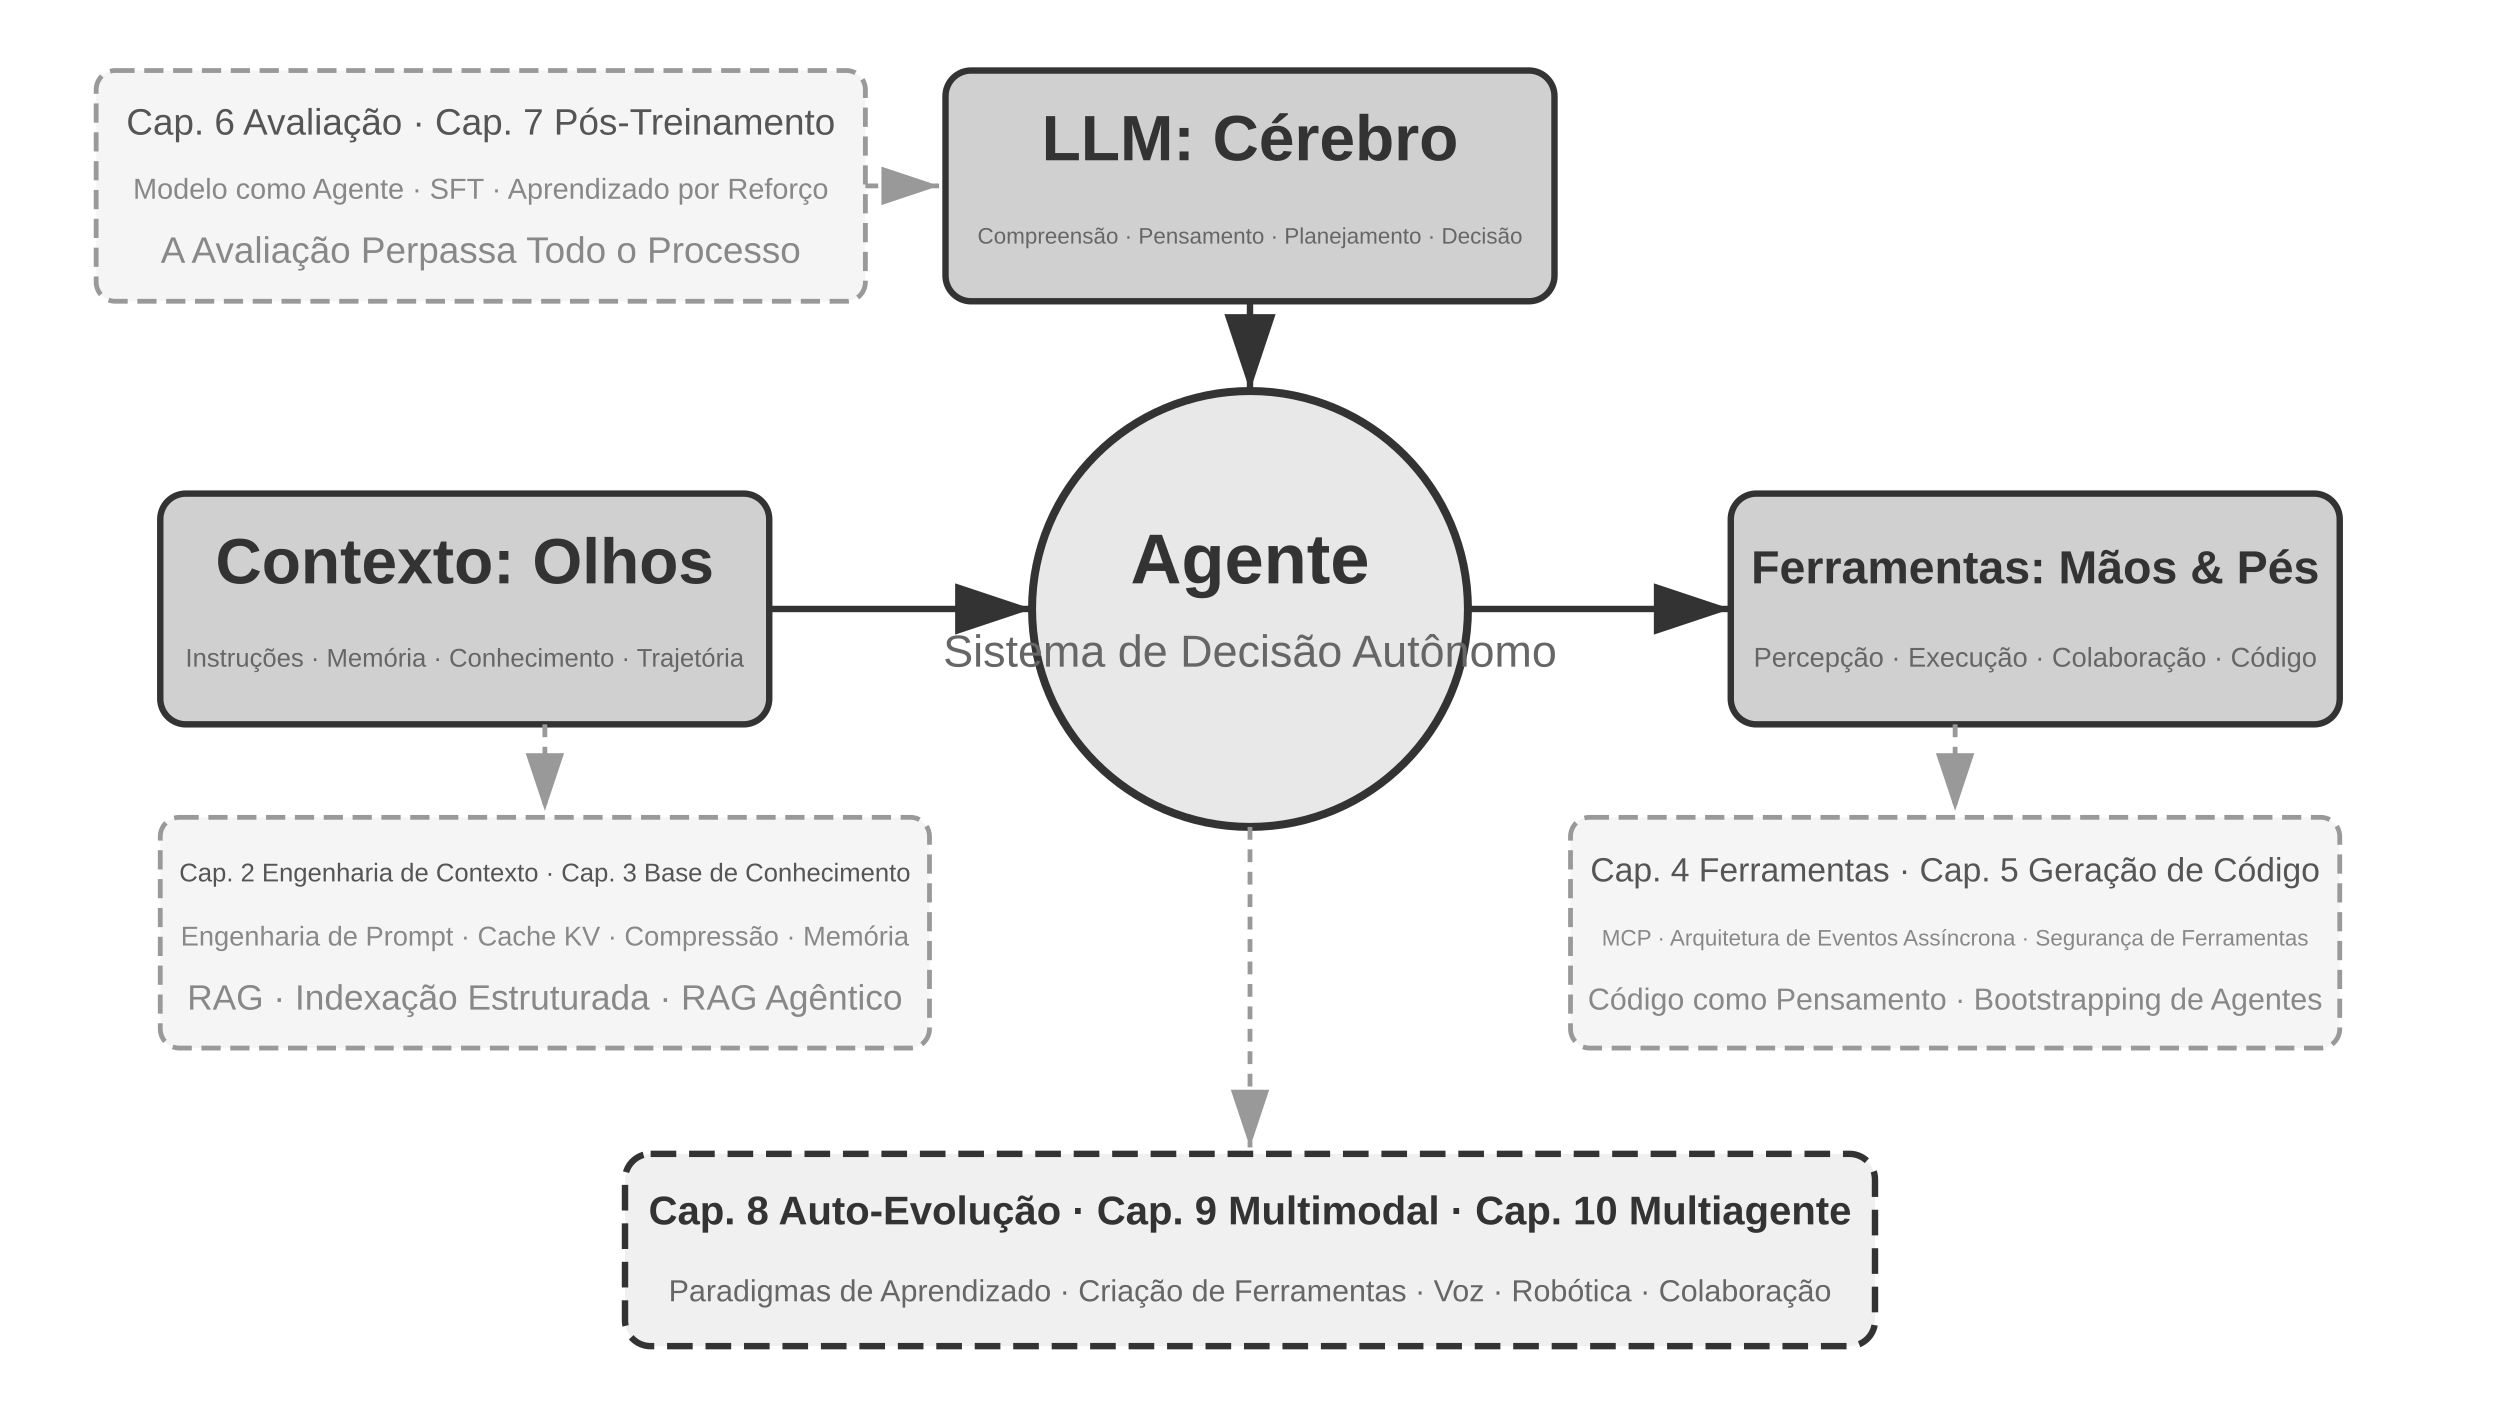
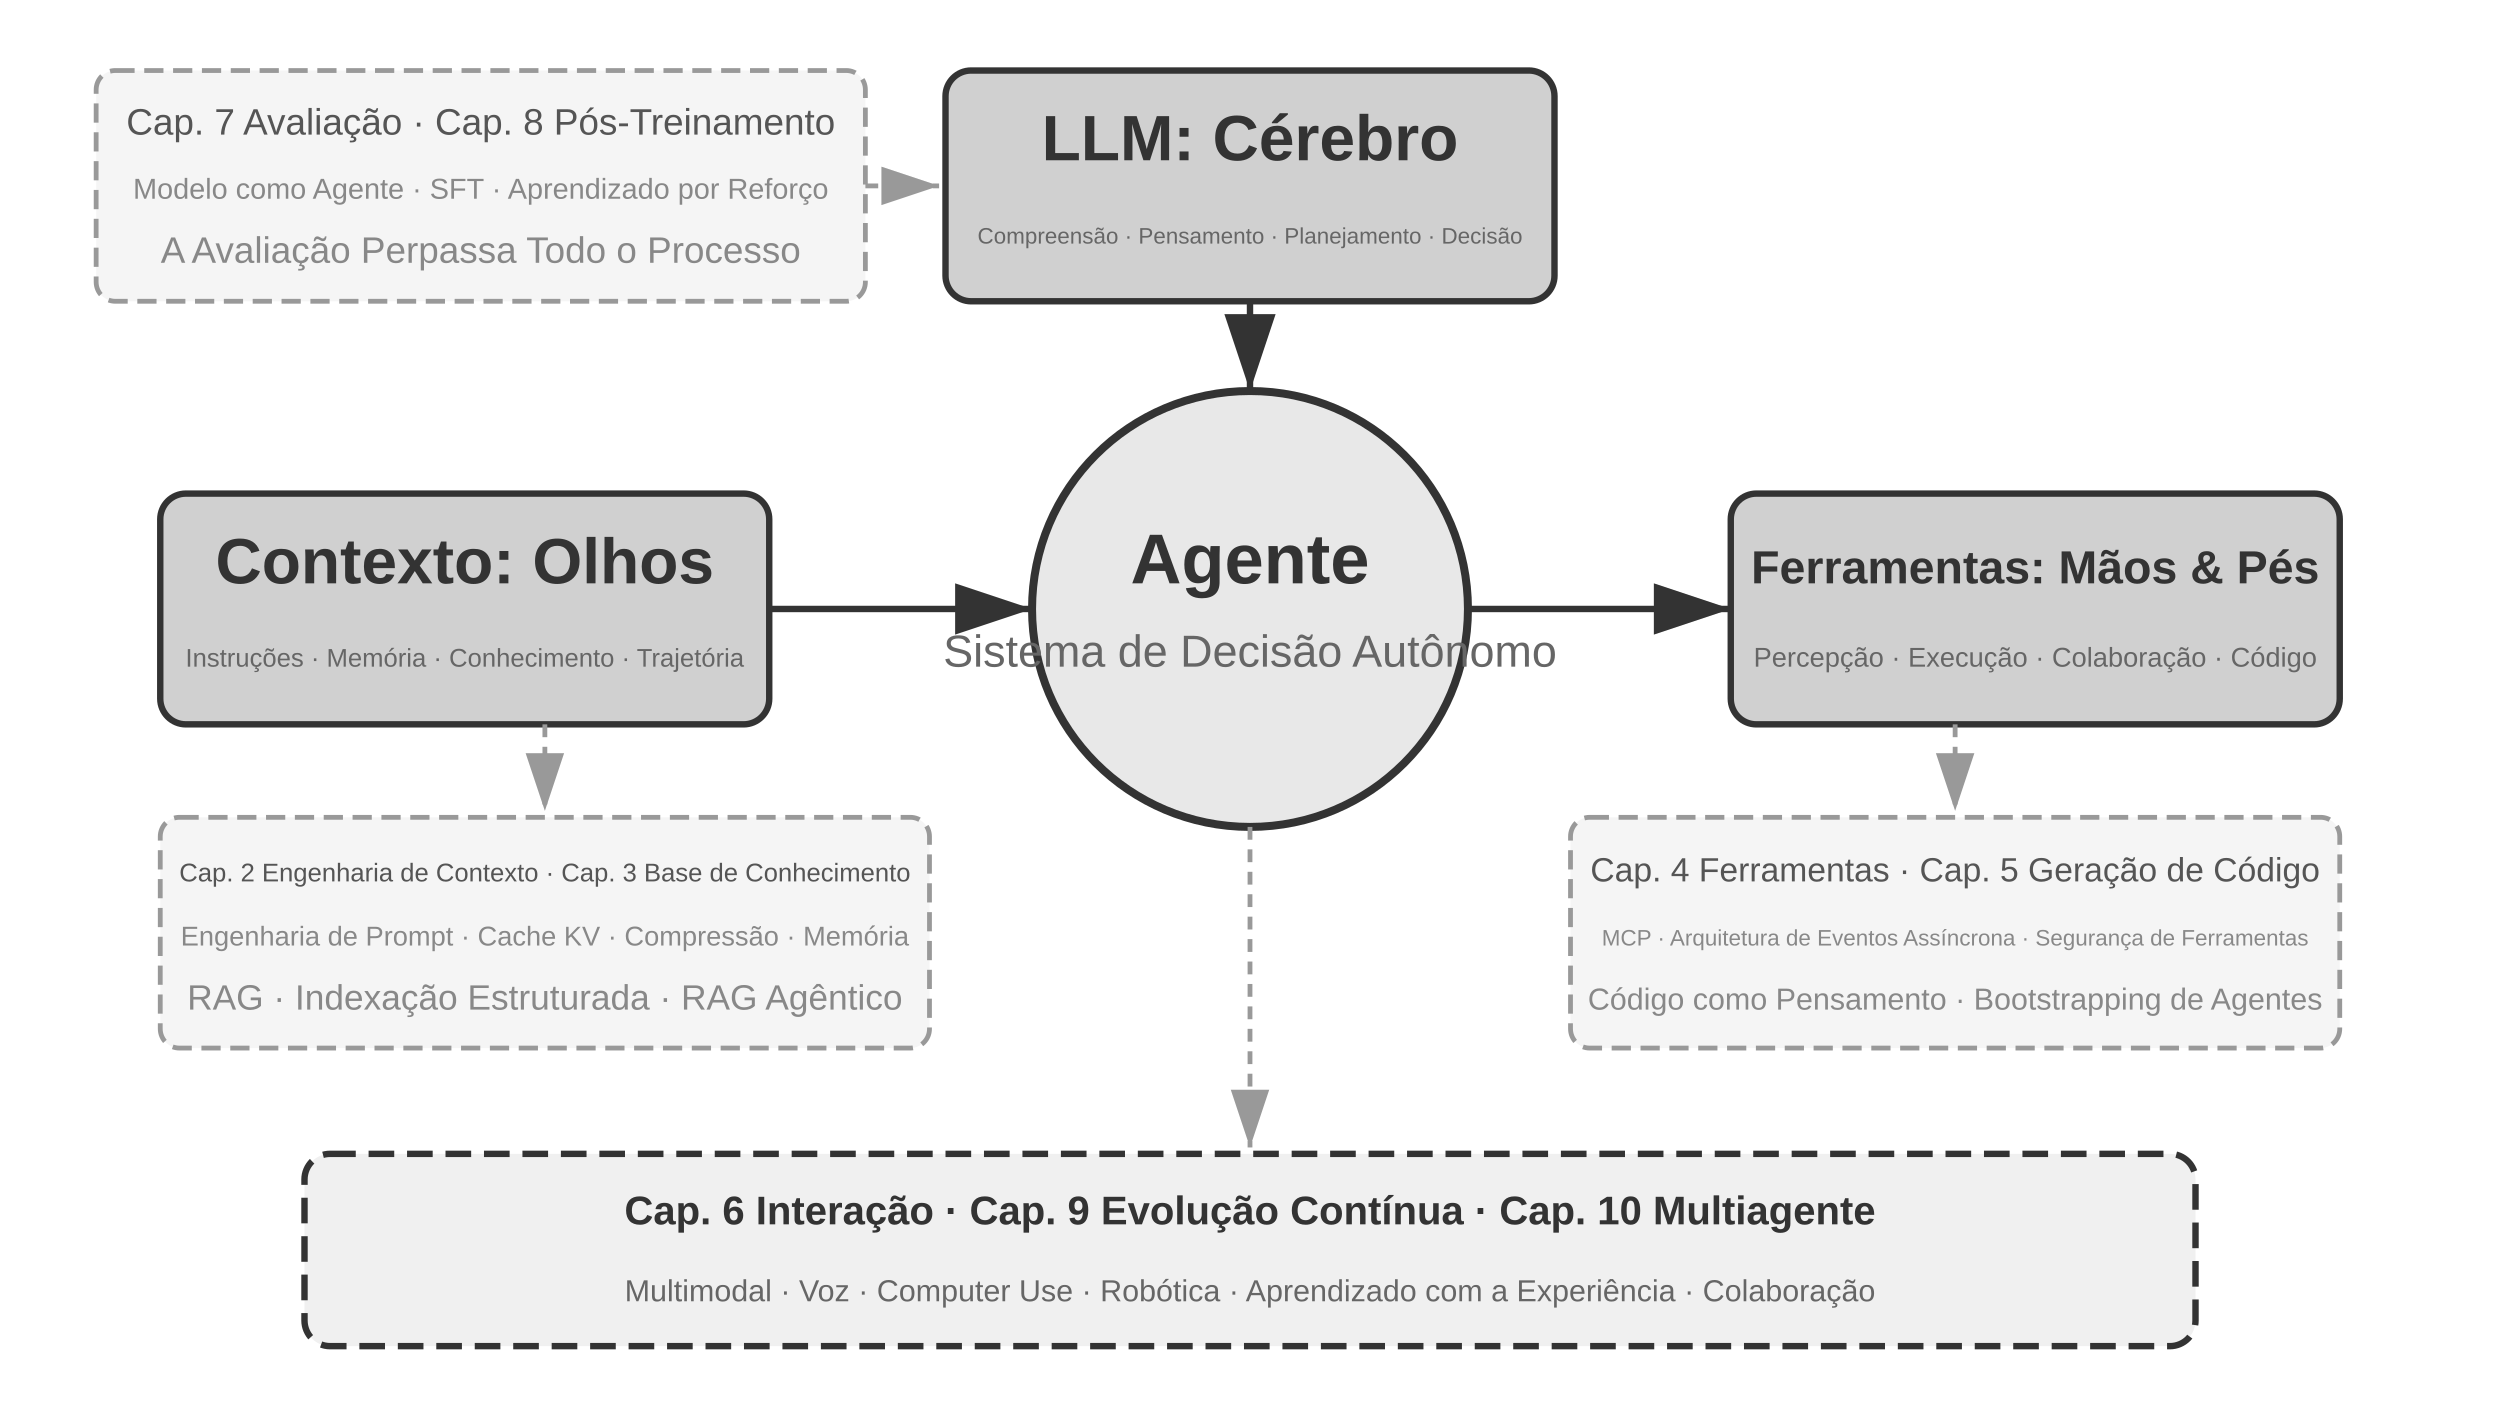
<svg xmlns="http://www.w3.org/2000/svg" viewBox="0 40 780 440" width="780" height="440" style="background:#ffffff">
  <defs>
    <marker id="ah" markerWidth="12" markerHeight="8" refX="12" refY="4" orient="auto">
      <polygon points="0 0, 12 4, 0 8" fill="#333333" />
    </marker>
    <marker id="ah-light" markerWidth="12" markerHeight="8" refX="12" refY="4" orient="auto">
      <polygon points="0 0, 12 4, 0 8" fill="#999999" />
    </marker>
  </defs>
  <circle cx="390" cy="230" r="68" fill="#e8e8e8" stroke="#333333" stroke-width="2.5" />
  <text x="390" y="222" font-family="Arial, 'Helvetica Neue', Helvetica, 'PingFang SC', 'Microsoft YaHei', sans-serif" font-size="22" fill="#333333" text-anchor="middle" font-weight="bold">Agente</text>
  <text x="390" y="248" font-family="Arial, 'Helvetica Neue', Helvetica, 'PingFang SC', 'Microsoft YaHei', sans-serif" font-size="14" fill="#666666" text-anchor="middle">Sistema de Decisão Autônomo</text>
  <rect x="295" y="62" width="190" height="72" rx="8" fill="#d0d0d0" stroke="#333333" stroke-width="2" />
  <text x="390" y="90" font-family="Arial, 'Helvetica Neue', Helvetica, 'PingFang SC', 'Microsoft YaHei', sans-serif" font-size="20" fill="#333333" text-anchor="middle" font-weight="bold">LLM: Cérebro</text>
  <text x="390" y="116" font-family="Arial, 'Helvetica Neue', Helvetica, 'PingFang SC', 'Microsoft YaHei', sans-serif" font-size="7" fill="#666666" text-anchor="middle">Compreensão · Pensamento · Planejamento · Decisão</text>
  <line x1="390" y1="134" x2="390" y2="162" stroke="#333333" stroke-width="2" marker-end="url(#ah)" />
  <rect x="50" y="194" width="190" height="72" rx="8" fill="#d0d0d0" stroke="#333333" stroke-width="2" />
  <text x="145" y="222" font-family="Arial, 'Helvetica Neue', Helvetica, 'PingFang SC', 'Microsoft YaHei', sans-serif" font-size="20" fill="#333333" text-anchor="middle" font-weight="bold">Contexto: Olhos</text>
  <text x="145" y="248" font-family="Arial, 'Helvetica Neue', Helvetica, 'PingFang SC', 'Microsoft YaHei', sans-serif" font-size="8" fill="#666666" text-anchor="middle">Instruções · Memória · Conhecimento · Trajetória</text>
  <line x1="240" y1="230" x2="322" y2="230" stroke="#333333" stroke-width="2" marker-end="url(#ah)" />
  <rect x="540" y="194" width="190" height="72" rx="8" fill="#d0d0d0" stroke="#333333" stroke-width="2" />
  <text x="635" y="222" font-family="Arial, 'Helvetica Neue', Helvetica, 'PingFang SC', 'Microsoft YaHei', sans-serif" font-size="14.5" fill="#333333" text-anchor="middle" font-weight="bold">Ferramentas: Mãos &amp; Pés</text>
  <text x="635" y="248" font-family="Arial, 'Helvetica Neue', Helvetica, 'PingFang SC', 'Microsoft YaHei', sans-serif" font-size="8.5" fill="#666666" text-anchor="middle">Percepção · Execução · Colaboração · Código</text>
  <line x1="458" y1="230" x2="540" y2="230" stroke="#333333" stroke-width="2" marker-end="url(#ah)" />
  <rect x="30" y="62" width="240" height="72" rx="6" fill="#f5f5f5" stroke="#999999" stroke-width="1.5" stroke-dasharray="6,3" />
-   <text x="150" y="82" font-family="Arial, 'Helvetica Neue', Helvetica, 'PingFang SC', 'Microsoft YaHei', sans-serif" font-size="11.5" fill="#555555" text-anchor="middle">Cap. 6 Avaliação · Cap. 7 Pós-Treinamento</text>
+   <text x="150" y="82" font-family="Arial, 'Helvetica Neue', Helvetica, 'PingFang SC', 'Microsoft YaHei', sans-serif" font-size="11.5" fill="#555555" text-anchor="middle">Cap. 7 Avaliação · Cap. 8 Pós-Treinamento</text>
  <text x="150" y="102" font-family="Arial, 'Helvetica Neue', Helvetica, 'PingFang SC', 'Microsoft YaHei', sans-serif" font-size="9" fill="#888888" text-anchor="middle">Modelo como Agente · SFT · Aprendizado por Reforço</text>
  <text x="150" y="122" font-family="Arial, 'Helvetica Neue', Helvetica, 'PingFang SC', 'Microsoft YaHei', sans-serif" font-size="11.5" fill="#888888" text-anchor="middle">A Avaliação Perpassa Todo o Processo</text>
  <line x1="270" y1="98" x2="293" y2="98" stroke="#999999" stroke-width="1.5" stroke-dasharray="4,3" marker-end="url(#ah-light)" />
  <rect x="50" y="295" width="240" height="72" rx="6" fill="#f5f5f5" stroke="#999999" stroke-width="1.5" stroke-dasharray="6,3" />
  <text x="170" y="315" font-family="Arial, 'Helvetica Neue', Helvetica, 'PingFang SC', 'Microsoft YaHei', sans-serif" font-size="8" fill="#555555" text-anchor="middle">Cap. 2 Engenharia de Contexto · Cap. 3 Base de Conhecimento</text>
  <text x="170" y="335" font-family="Arial, 'Helvetica Neue', Helvetica, 'PingFang SC', 'Microsoft YaHei', sans-serif" font-size="8.5" fill="#888888" text-anchor="middle">Engenharia de Prompt · Cache KV · Compressão · Memória</text>
  <text x="170" y="355" font-family="Arial, 'Helvetica Neue', Helvetica, 'PingFang SC', 'Microsoft YaHei', sans-serif" font-size="11" fill="#888888" text-anchor="middle">RAG · Indexação Estruturada · RAG Agêntico</text>
  <line x1="170" y1="266" x2="170" y2="293" stroke="#999999" stroke-width="1.5" stroke-dasharray="4,3" marker-end="url(#ah-light)" />
  <rect x="490" y="295" width="240" height="72" rx="6" fill="#f5f5f5" stroke="#999999" stroke-width="1.5" stroke-dasharray="6,3" />
  <text x="610" y="315" font-family="Arial, 'Helvetica Neue', Helvetica, 'PingFang SC', 'Microsoft YaHei', sans-serif" font-size="10.5" fill="#555555" text-anchor="middle">Cap. 4 Ferramentas · Cap. 5 Geração de Código</text>
  <text x="610" y="335" font-family="Arial, 'Helvetica Neue', Helvetica, 'PingFang SC', 'Microsoft YaHei', sans-serif" font-size="7" fill="#888888" text-anchor="middle">MCP · Arquitetura de Eventos Assíncrona · Segurança de Ferramentas</text>
  <text x="610" y="355" font-family="Arial, 'Helvetica Neue', Helvetica, 'PingFang SC', 'Microsoft YaHei', sans-serif" font-size="9.5" fill="#888888" text-anchor="middle">Código como Pensamento · Bootstrapping de Agentes</text>
  <line x1="610" y1="266" x2="610" y2="293" stroke="#999999" stroke-width="1.5" stroke-dasharray="4,3" marker-end="url(#ah-light)" />
-   <rect x="195" y="400" width="390" height="60" rx="8" fill="#f0f0f0" stroke="#333333" stroke-width="2" stroke-dasharray="8,4" />
-   <text x="390" y="422" font-family="Arial, 'Helvetica Neue', Helvetica, 'PingFang SC', 'Microsoft YaHei', sans-serif" font-size="12.5" fill="#333333" text-anchor="middle" font-weight="bold">Cap. 8 Auto-Evolução · Cap. 9 Multimodal · Cap. 10 Multiagente</text>
-   <text x="390" y="446" font-family="Arial, 'Helvetica Neue', Helvetica, 'PingFang SC', 'Microsoft YaHei', sans-serif" font-size="9.5" fill="#666666" text-anchor="middle">Paradigmas de Aprendizado · Criação de Ferramentas · Voz · Robótica · Colaboração</text>
+   <rect x="95" y="400" width="590" height="60" rx="8" fill="#f0f0f0" stroke="#333333" stroke-width="2" stroke-dasharray="8,4" />
+   <text x="390" y="422" font-family="Arial, 'Helvetica Neue', Helvetica, 'PingFang SC', 'Microsoft YaHei', sans-serif" font-size="12.5" fill="#333333" text-anchor="middle" font-weight="bold">Cap. 6 Interação · Cap. 9 Evolução Contínua · Cap. 10 Multiagente</text>
+   <text x="390" y="446" font-family="Arial, 'Helvetica Neue', Helvetica, 'PingFang SC', 'Microsoft YaHei', sans-serif" font-size="9.5" fill="#666666" text-anchor="middle">Multimodal · Voz · Computer Use · Robótica · Aprendizado com a Experiência · Colaboração</text>
  <line x1="390" y1="298" x2="390" y2="398" stroke="#999999" stroke-width="1.5" stroke-dasharray="4,3" marker-end="url(#ah-light)" />
</svg>
